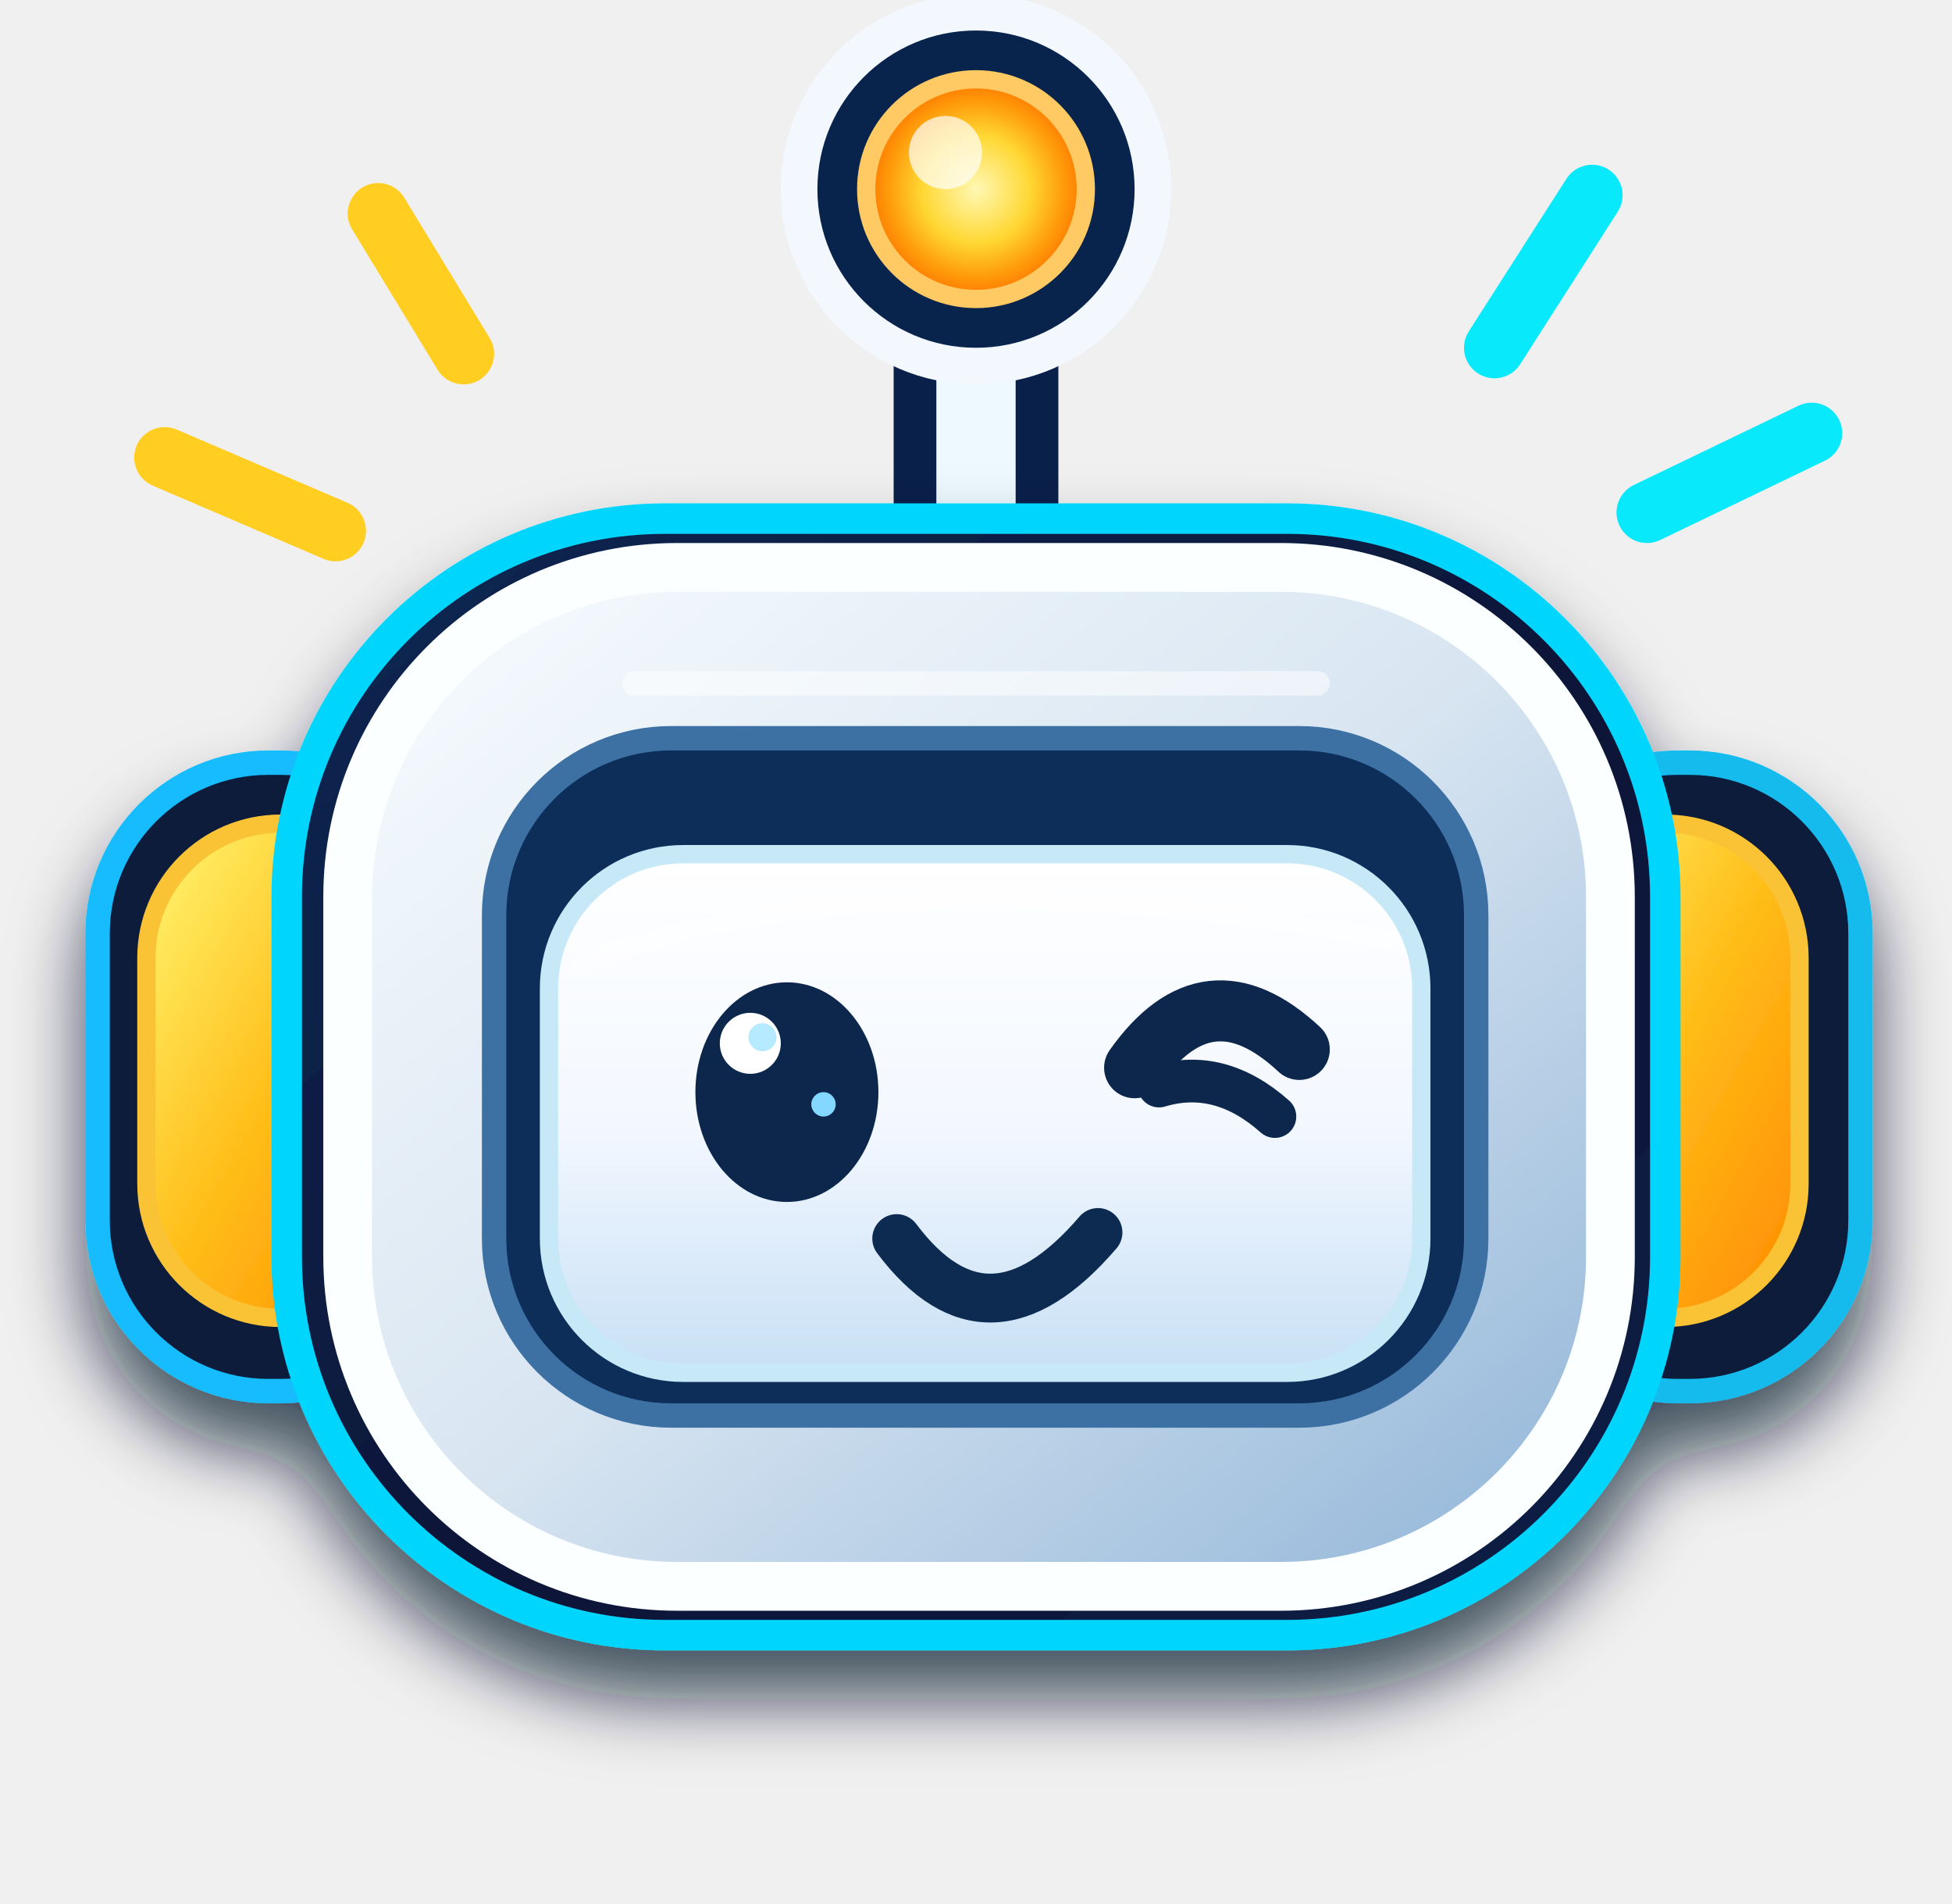
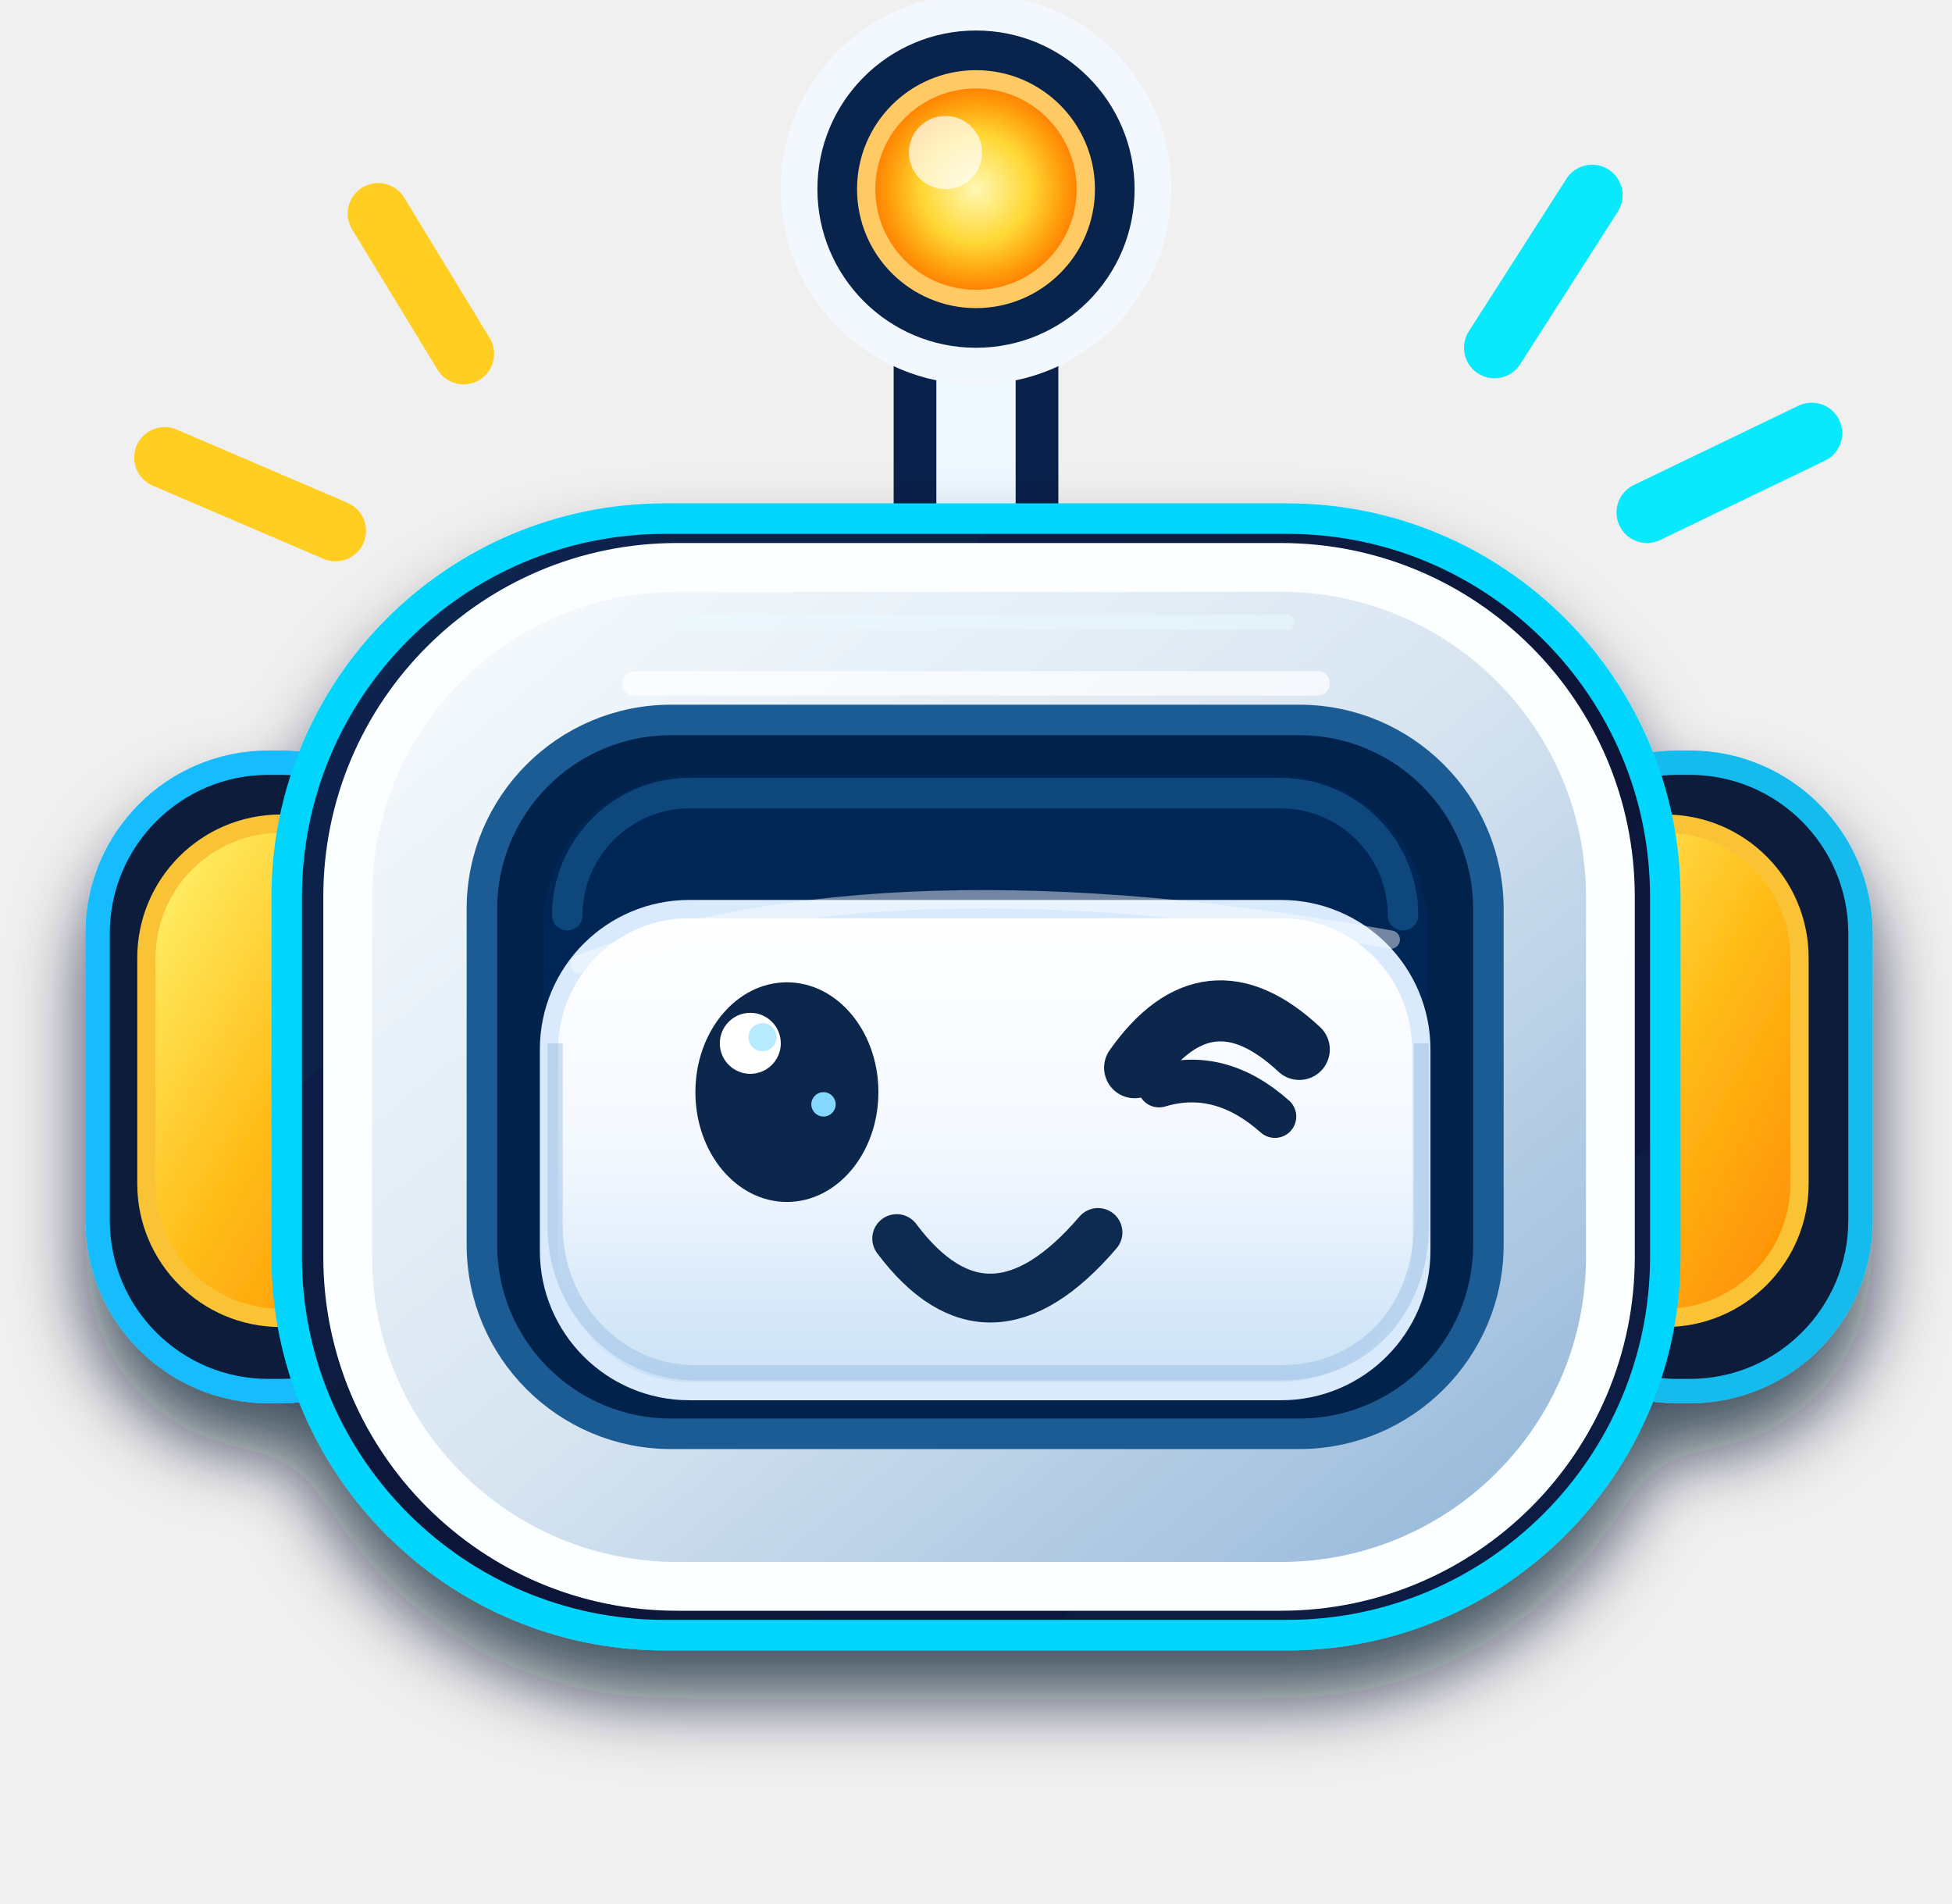
<svg xmlns="http://www.w3.org/2000/svg" viewBox="0 0 320 312" role="img" aria-label="Robô TinkerPET sorrindo e piscando um olho">
  <defs>
    <style>.eye-blink,.eye-alternative,.robot-happy-smile,.robot-blush{opacity:0}</style>
    <linearGradient id="robot-shell" x1="0" y1="0" x2="1" y2="1">
      <stop stop-color="#f9fdff" />
      <stop offset=".50" stop-color="#d8e5f1" />
      <stop offset="1" stop-color="#8eb3d7" />
    </linearGradient>
    <linearGradient id="robot-casing" x1="0" x2="1" y1="0" y2="1">
      <stop stop-color="#0d2854" />
      <stop offset=".55" stop-color="#0a1637" />
      <stop offset="1" stop-color="#071d46" />
    </linearGradient>
    <linearGradient id="robot-glass" x1="0" x2="0" y1="0" y2="1">
      <stop stop-color="#ffffff" />
      <stop offset=".52" stop-color="#f3f8ff" />
      <stop offset="1" stop-color="#c8e0f5" />
    </linearGradient>
    <linearGradient id="robot-ear" x1="0" x2="1" y1="0" y2="1">
      <stop stop-color="#fff874" />
      <stop offset=".50" stop-color="#ffbd18" />
      <stop offset="1" stop-color="#ff8900" />
    </linearGradient>
    <radialGradient id="antenna-light">
      <stop stop-color="#fff8b4" />
      <stop offset=".49" stop-color="#ffd834" />
      <stop offset=".8" stop-color="#ff9b0a" />
      <stop offset="1" stop-color="#ff7400" />
    </radialGradient>
    <filter id="robot-glow" x="-60%" y="-60%" width="220%" height="220%">
      <feGaussianBlur stdDeviation="6" />
    </filter>
    <filter id="robot-shadow" x="-35%" y="-35%" width="170%" height="180%">
      <feDropShadow dx="0" dy="8" stdDeviation="6" flood-color="#04112a" flood-opacity=".72" />
    </filter>
  </defs>
  <g class="robot-rays" stroke-width="10" stroke-linecap="round">
    <path d="m76 58-14-23m-7 52-28-12" stroke="#ffce21" />
    <path d="m245 57 16-25m9 52 27-13" stroke="#08e9fb" />
  </g>
  <g class="robot-antenna">
    <rect x="150" y="38" width="20" height="54" rx="8" fill="#edf9ff" stroke="#09204a" stroke-width="7" />
    <circle cx="160" cy="31" r="29" fill="#08234c" stroke="#f3f8ff" stroke-width="6" />
    <circle cx="160" cy="31" r="18" fill="url(#antenna-light)" stroke="#ffc963" stroke-width="3" />
    <circle cx="155" cy="25" r="6" fill="#ffffffb0" />
  </g>
  <g filter="url(#robot-shadow)">
    <rect x="16" y="125" width="58" height="103" rx="28" fill="#071a3b" stroke="#13bcfd" stroke-width="4" />
    <rect x="24" y="135" width="47" height="81" rx="22" fill="url(#robot-ear)" stroke="#f9c334" stroke-width="3" />
    <rect x="247" y="125" width="58" height="103" rx="28" fill="#071a3b" stroke="#14bbed" stroke-width="4" />
    <rect x="250" y="135" width="45" height="81" rx="22" fill="url(#robot-ear)" stroke="#f9c334" stroke-width="3" />
    <rect x="47" y="85" width="226" height="183" rx="62" fill="url(#robot-casing)" stroke="#05d5fd" stroke-width="5" />
    <rect x="57" y="93" width="207" height="167" rx="54" fill="url(#robot-shell)" stroke="#fbffff" stroke-width="8" />
-     <rect x="81" y="121" width="161" height="111" rx="29" fill="#0a2d59" stroke="#3d71a3" stroke-width="4" />
-     <rect x="90" y="140" width="143" height="85" rx="22" fill="url(#robot-glass)" stroke="#c6e8f7" stroke-width="3" />
+     <rect x="79" y="118" width="165" height="117" rx="31" fill="#06214b" stroke="#1f5b95" stroke-width="5" />
+     <path d="M89 164v-12c0-14 11-25 25-25h95c14 0 25 11 25 25v12Z" fill="#042657" />
+     <path d="M93 150c0-11 9-20 20-20h97c11 0 20 9 20 20" fill="none" stroke="#0b467c" stroke-width="5" stroke-linecap="round" />
+     <rect x="90" y="149" width="143" height="79" rx="23" fill="url(#robot-glass)" stroke="#d8eafb" stroke-width="3" />
+     <path d="M91 171v30c0 13 10 24 23 24h96c14 0 23-11 23-24v-30" fill="none" stroke="#95bce2" stroke-opacity=".45" stroke-width="2.5" />
    <ellipse cx="129" cy="179" rx="15" ry="18" fill="#08254c" />
    <circle cx="123" cy="171" r="5" fill="#fff" />
    <circle cx="135" cy="181" r="2" fill="#84d7ff" />
    <path d="M95 158q50-19 133-4" fill="none" stroke="#ffffff" stroke-opacity=".44" stroke-width="3" stroke-linecap="round" />
    <circle cx="125" cy="170" r="2.3" fill="#b5eaff" />
    <g class="eye-blink">
      <path d="M112 182q16-14 31 0" fill="none" stroke="#08254c" stroke-width="8" stroke-linecap="round" />
    </g>
    <g class="eye-open">
      <path d="M186 175q12-17 27-3" fill="none" stroke="#08254c" stroke-width="10" stroke-linecap="round" />
      <path d="m190 178q10-3 19 5" fill="none" stroke="#08254c" stroke-width="7" stroke-linecap="round" />
    </g>
    <circle class="eye-alternative" cx="199" cy="177" r="14" fill="#09264c" />
    <path class="robot-smile" d="M147 203q15 20 33-1" fill="none" stroke="#092b51" stroke-width="8" stroke-linecap="round" />
    <path class="robot-happy-smile" d="M141 199q20 30 43-1" fill="none" stroke="#092b51" stroke-width="8" stroke-linecap="round" />
    <g class="robot-blush">
      <ellipse cx="109" cy="208" rx="12" ry="6" fill="#ff9b95" opacity=".66" />
      <ellipse cx="216" cy="208" rx="12" ry="6" fill="#ff9b95" opacity=".66" />
    </g>
-     <path d="M104 112h112" stroke="#ffffff82" stroke-width="4" stroke-linecap="round" />
+     <path d="M104 112h112" stroke="#ffffffb5" stroke-width="4" stroke-linecap="round" />
+     <path d="M112 102h99" stroke="#e8faff73" stroke-width="2.5" stroke-linecap="round" />
  </g>
</svg>
